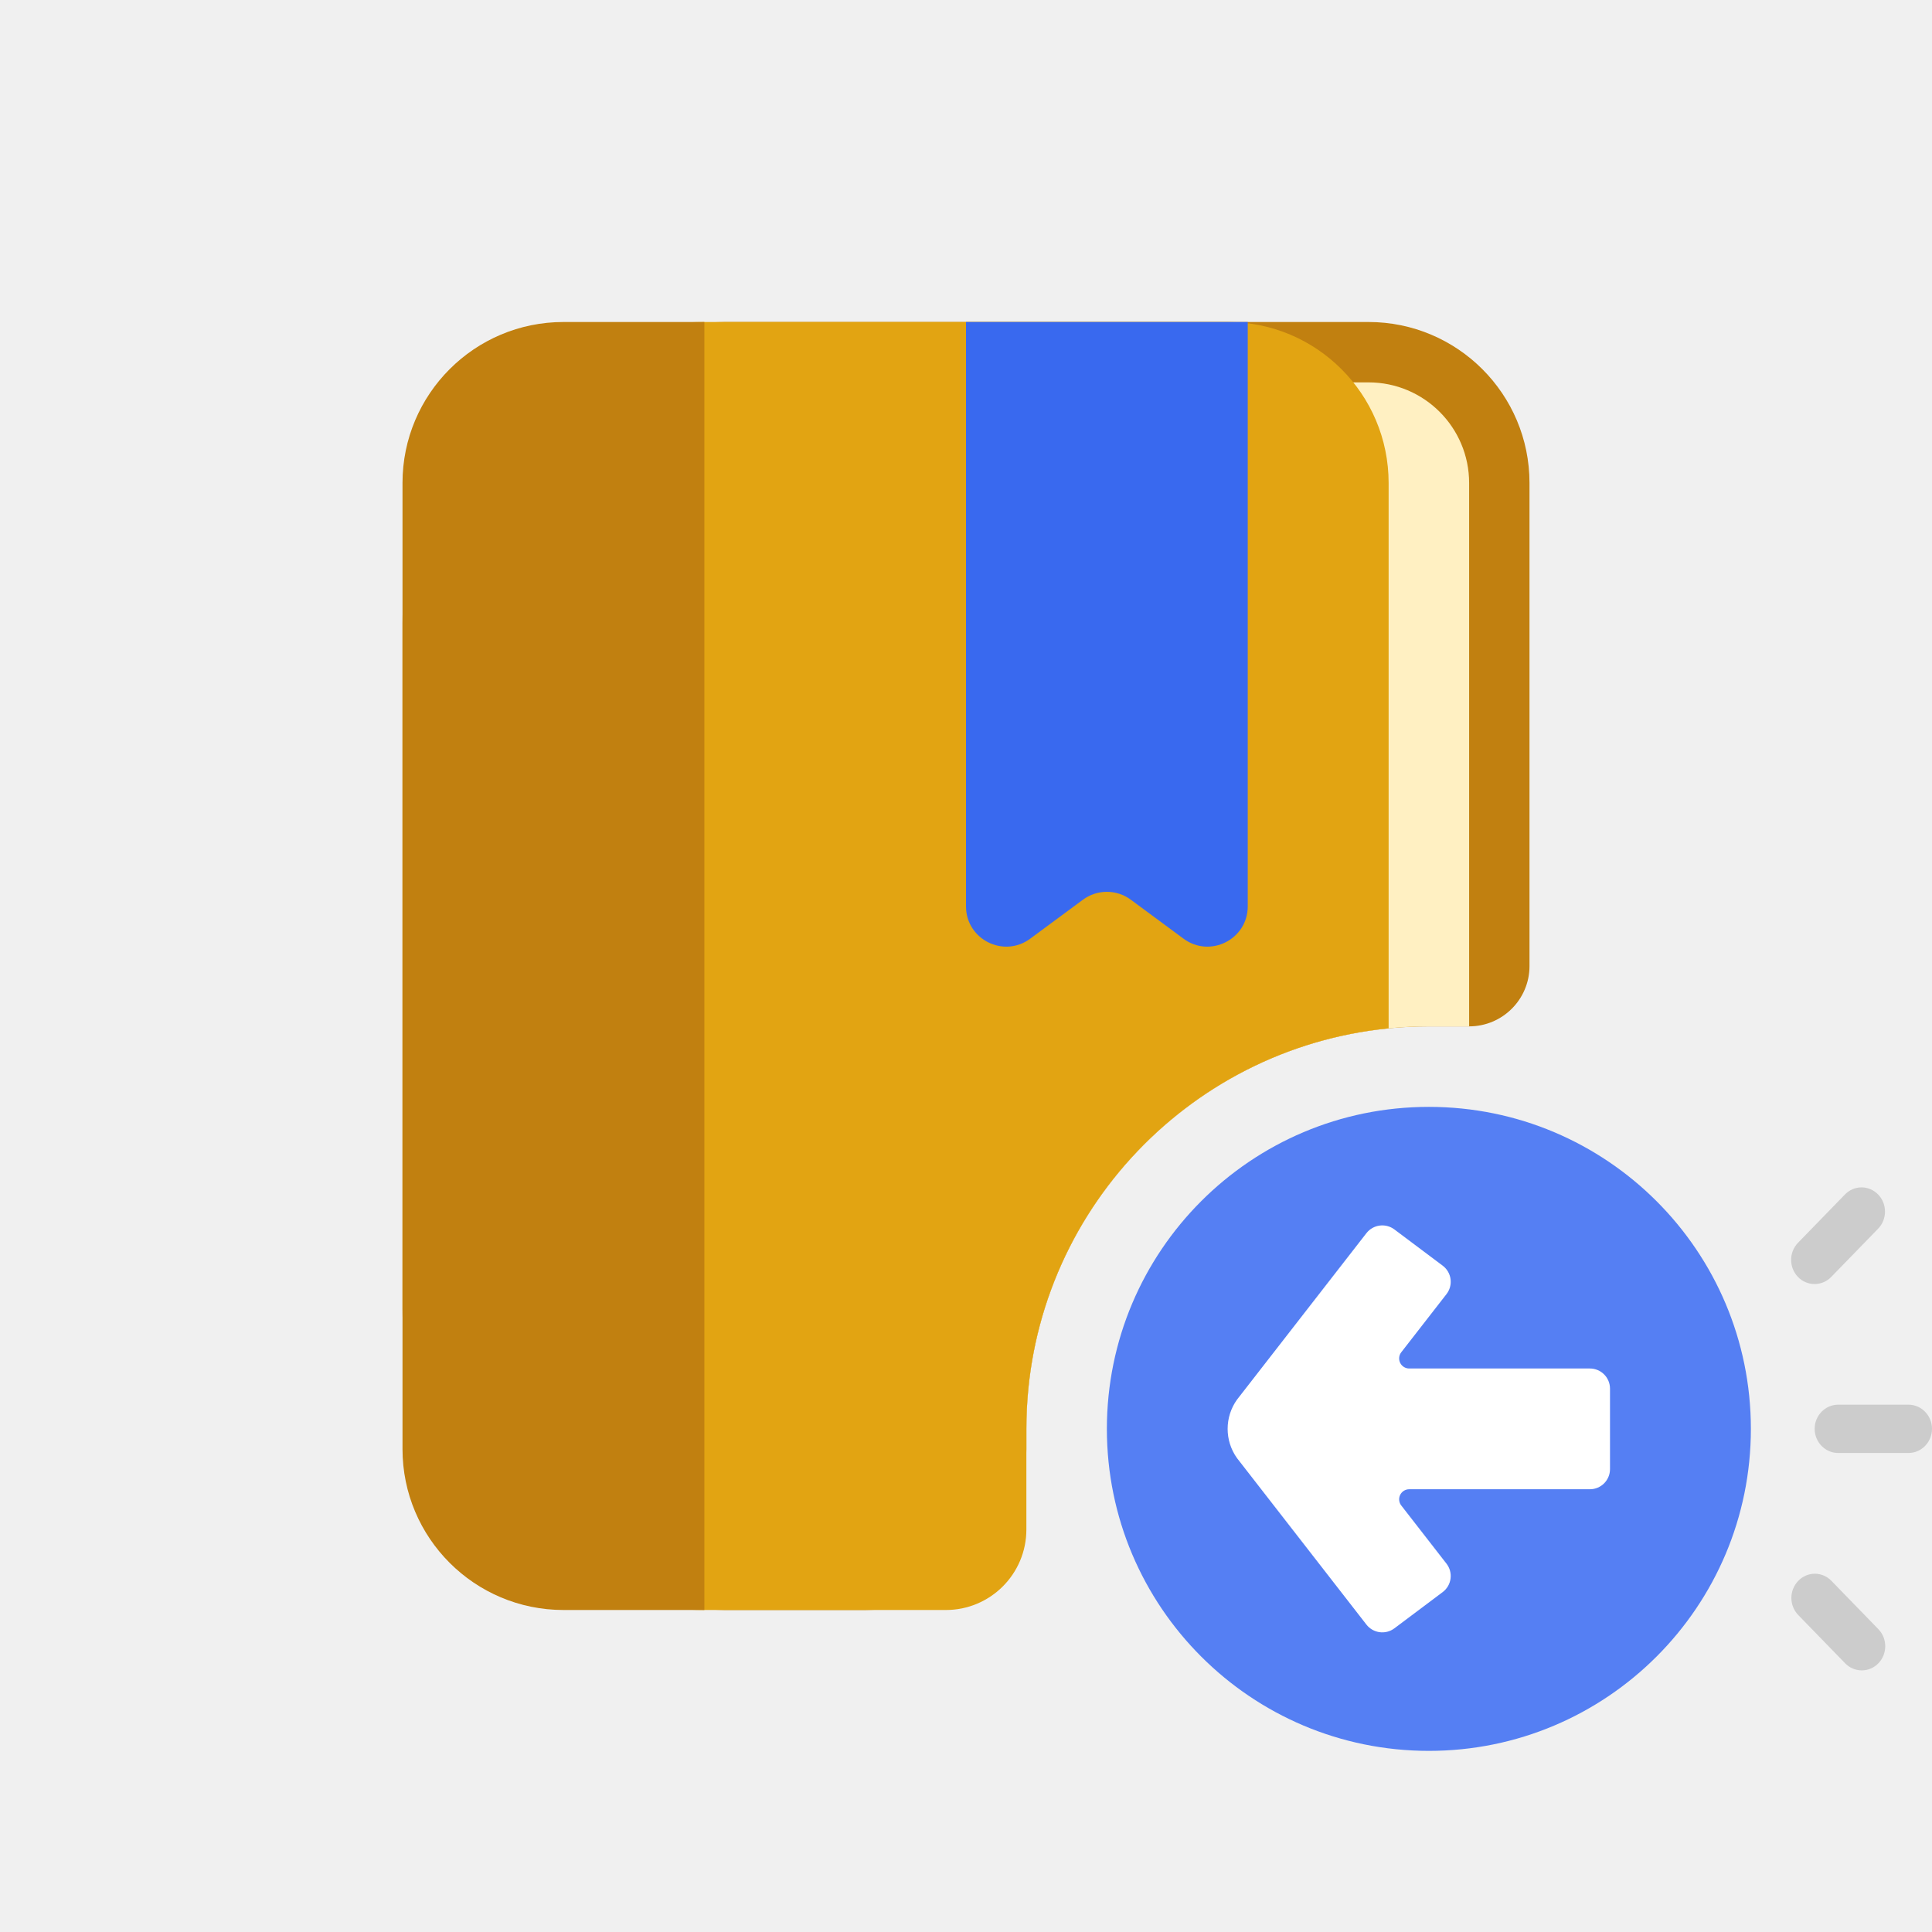
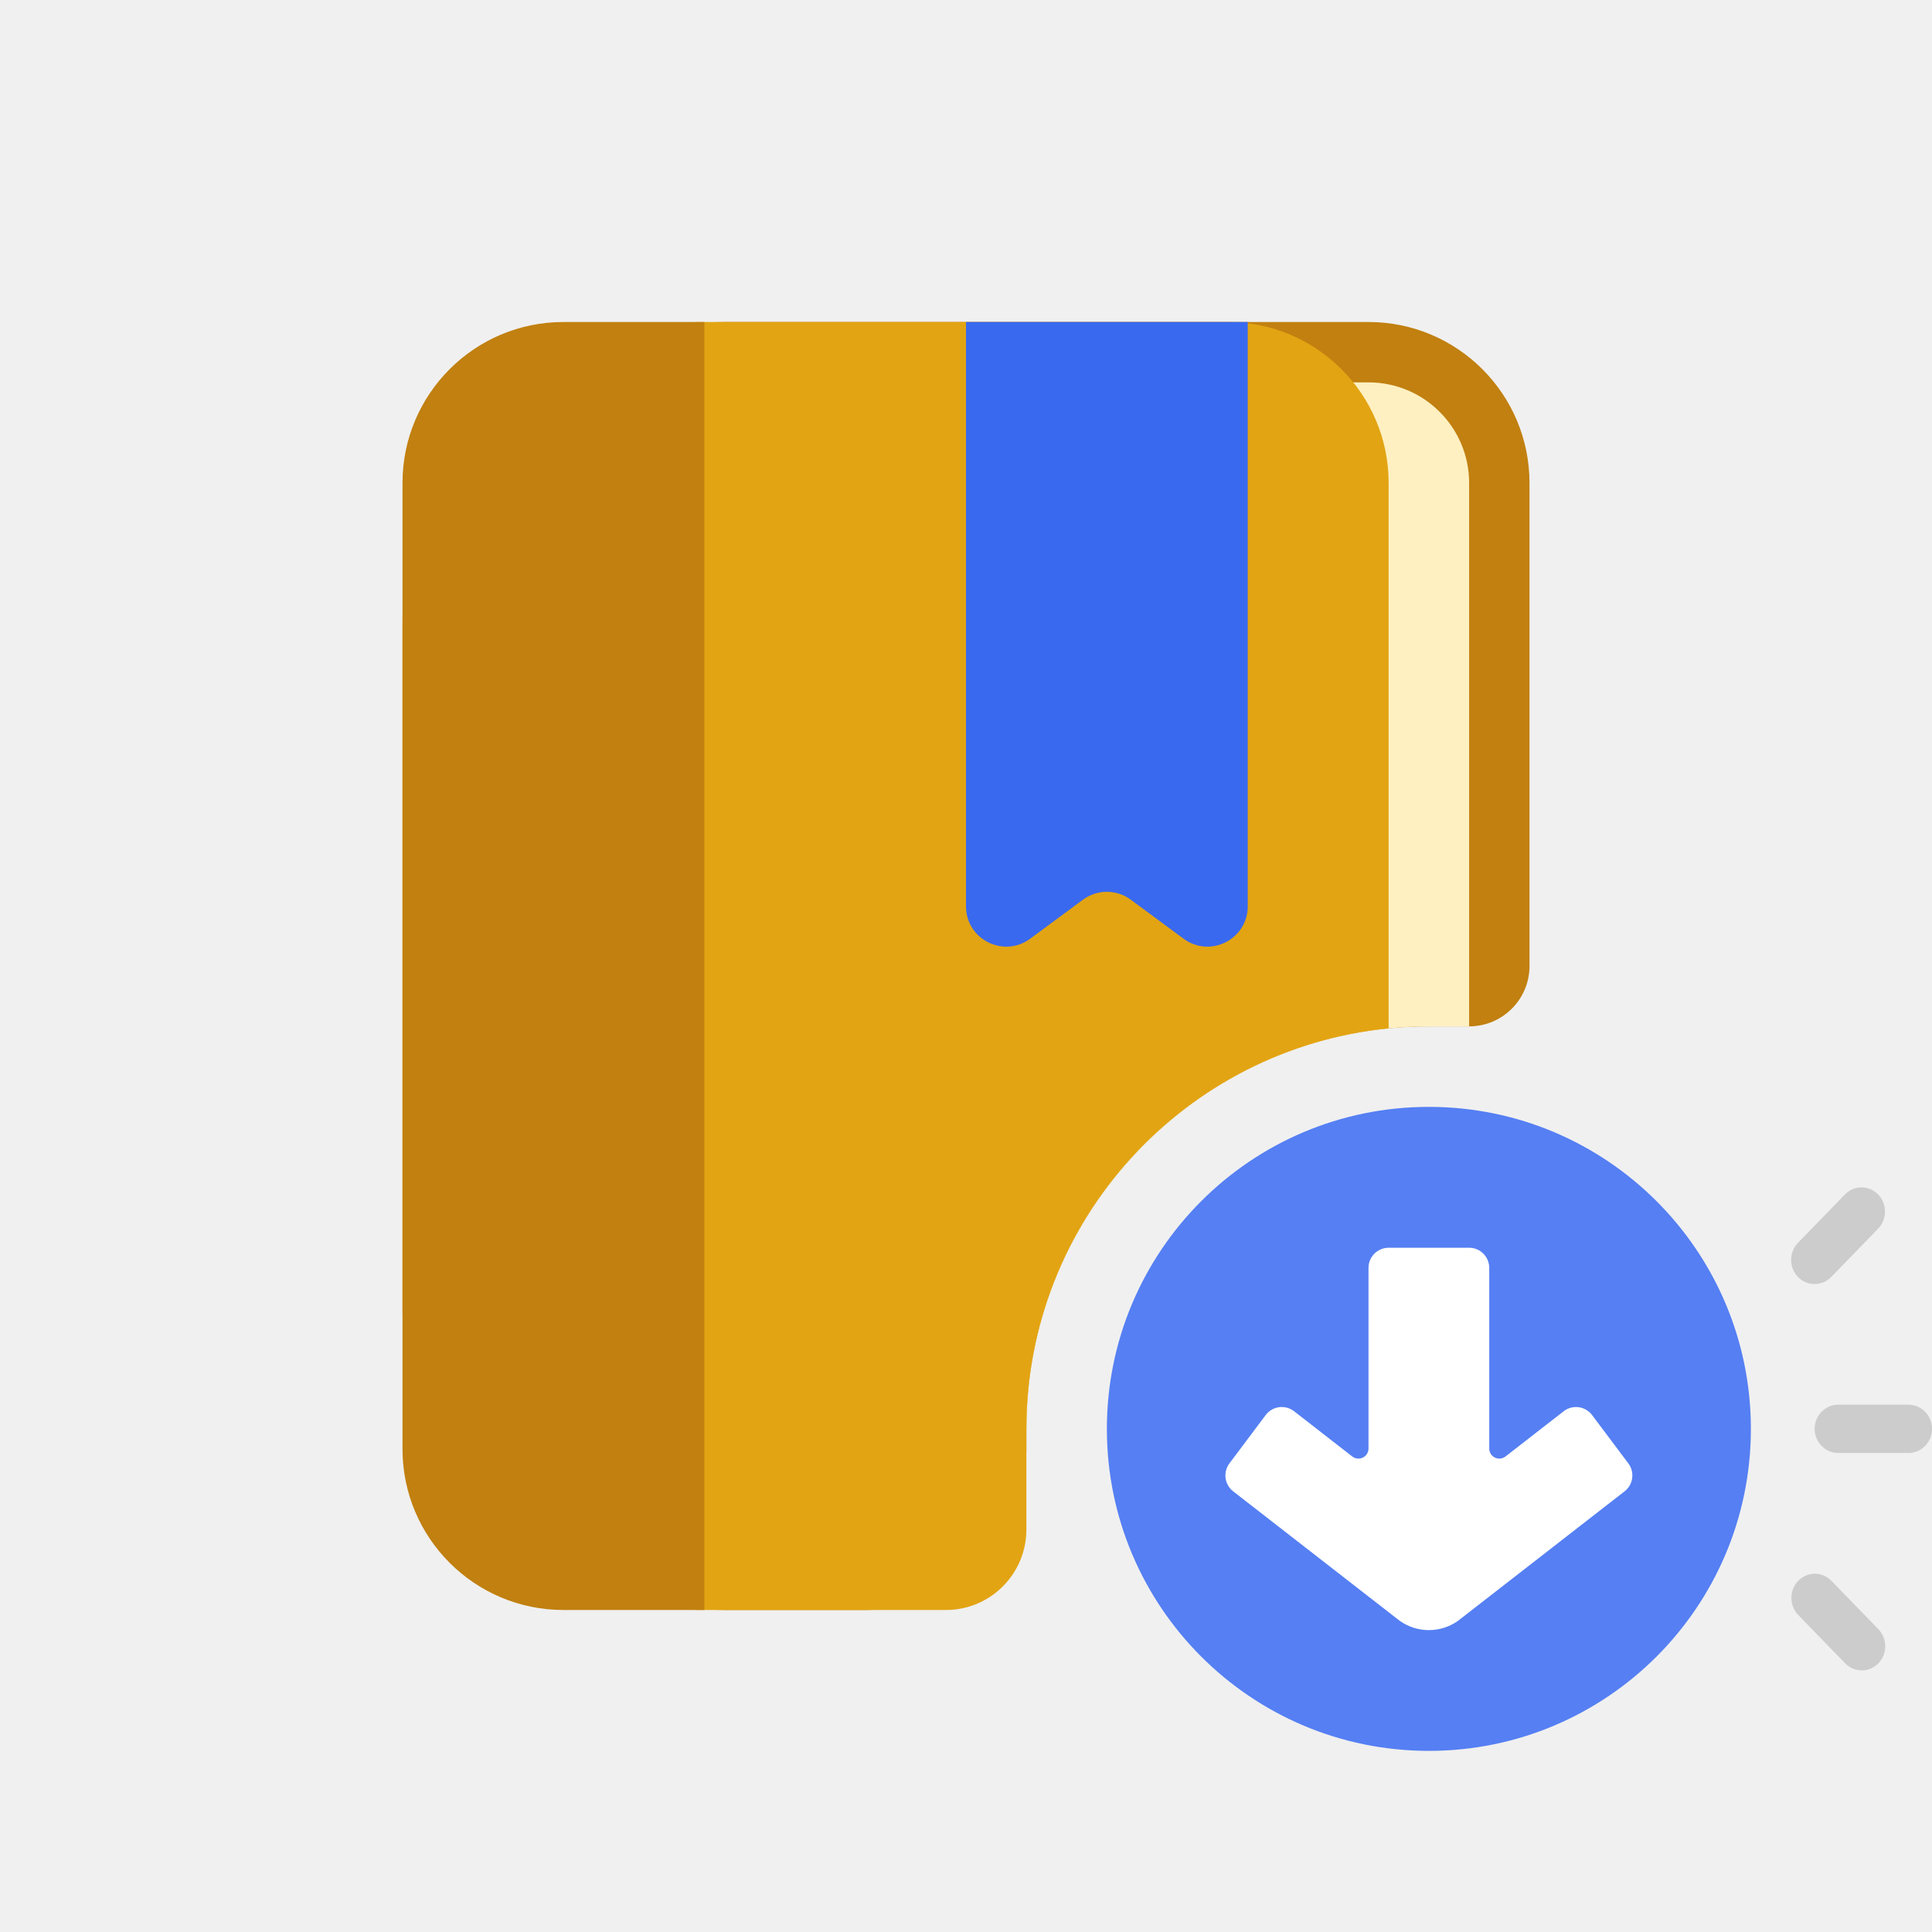
<svg xmlns="http://www.w3.org/2000/svg" fill="none" viewBox="0 0 96 96">
-   <path fill="#C18010" d="M71 51c-11.046 0-20 8.954-20 20v1a8 8 0 0 1-8 8h-7a8 8 0 0 1-8-8V24a8 8 0 0 1 8-8h32a8 8 0 0 1 8 8v24a3 3 0 0 1-3 3h-2Z" />
-   <path fill="#FFF0C2" d="M71 51c-11.046 0-20 8.954-20 20v1a5 5 0 0 1-5 5H34c-5.523 0-10-4.477-10-10V29c0-5.523 4.477-10 10-10h34a5 5 0 0 1 5 5v27h-2Z" />
-   <path fill="#E2A412" d="M69 51.099C58.893 52.102 51 60.629 51 71v5a4 4 0 0 1-4 4H35c-8.284 0-15-6.716-15-15V31c0-8.284 6.716-15 15-15h26a8 8 0 0 1 8 8v27.099Z" />
-   <path fill="#C18010" d="M35 80h-7a8 8 0 0 1-8-8V24a8 8 0 0 1 8-8h7v64Z" />
-   <path fill="#3969EF" d="M62 16H48v29.035c0 1.642 1.868 2.584 3.189 1.609l2.622-1.938a2 2 0 0 1 2.378 0l2.622 1.938c1.32.975 3.189.033 3.189-1.609V16Z" />
-   <path fill="#557FF3" d="M71 87c8.837 0 16-7.163 16-16s-7.163-16-16-16-16 7.163-16 16 7.163 16 16 16Z" />
-   <path fill="#fff" fill-rule="evenodd" d="M80 73a1 1 0 0 1-1 1h-8.978a.5.5 0 0 0-.394.807l2.247 2.89a1 1 0 0 1-.19 1.414l-2.399 1.8a1 1 0 0 1-1.39-.187l-6.43-8.271a2.5 2.5 0 0 1 0-2.906l6.43-8.271a1 1 0 0 1 1.39-.186l2.4 1.8a1 1 0 0 1 .19 1.413l-2.248 2.89a.5.5 0 0 0 .394.807H79a1 1 0 0 1 1 1v4Z" clip-rule="evenodd" />
-   <path fill="#CCC" d="M92.501 59c.298 0 .595.12.823.354.454.468.454 1.23 0 1.698l-2.333 2.4a1.145 1.145 0 0 1-1.65 0 1.227 1.227 0 0 1 0-1.698l2.333-2.4c.227-.234.524-.354.822-.354h.005Zm-1.166 10.798h3.499c.641 0 1.166.54 1.166 1.2 0 .66-.525 1.2-1.166 1.2h-3.499c-.641 0-1.166-.54-1.166-1.2 0-.66.525-1.2 1.166-1.2Zm-1.982 8.754c.227-.234.525-.354.822-.354h.006c.297 0 .595.12.822.354l2.332 2.4c.455.467.455 1.23 0 1.697a1.145 1.145 0 0 1-1.65 0l-2.332-2.4a1.227 1.227 0 0 1 0-1.697Z" />
+   <path fill="#c18010" d="M71 51c-11.046 0-20 8.954-20 20v1a8 8 0 0 1-8 8h-7a8 8 0 0 1-8-8V24a8 8 0 0 1 8-8h32a8 8 0 0 1 8 8v24a3 3 0 0 1-3 3z" />
+   <path fill="#fff0c2" d="M71 51c-11.046 0-20 8.954-20 20v1a5 5 0 0 1-5 5H34c-5.523 0-10-4.477-10-10V29c0-5.523 4.477-10 10-10h34a5 5 0 0 1 5 5v27z" />
+   <path fill="#e2a412" d="M69 51.099C58.893 52.102 51 60.629 51 71v5a4 4 0 0 1-4 4H35c-8.284 0-15-6.716-15-15V31c0-8.284 6.716-15 15-15h26a8 8 0 0 1 8 8z" />
+   <path fill="#c18010" d="M35 80h-7a8 8 0 0 1-8-8V24a8 8 0 0 1 8-8h7z" />
+   <path fill="#3969ef" d="M62 16H48v29.035c0 1.642 1.868 2.584 3.189 1.609l2.622-1.938a2 2 0 0 1 2.378 0l2.622 1.938c1.32.975 3.189.033 3.189-1.609z" />
+   <path fill="#557ff3" d="M71 87c8.837 0 16-7.163 16-16s-7.163-16-16-16-16 7.163-16 16 7.163 16 16 16" />
+   <path fill="#fff" fill-rule="evenodd" d="M73 62a1 1 0 0 1 1 1v8.978a.5.5 0 0 0 .807.394l2.89-2.247a1 1 0 0 1 1.414.19l1.8 2.399a1 1 0 0 1-.187 1.39l-8.271 6.43a2.5 2.5 0 0 1-2.906 0l-8.271-6.43a1 1 0 0 1-.186-1.39l1.8-2.4a1 1 0 0 1 1.413-.19l2.89 2.248a.5.5 0 0 0 .807-.394V63a1 1 0 0 1 1-1z" clip-rule="evenodd" />
+   <path fill="#ccc" d="M92.502 59c.297 0 .594.12.822.354.454.468.454 1.23 0 1.698l-2.333 2.4a1.145 1.145 0 0 1-1.65 0 1.227 1.227 0 0 1 0-1.698l2.333-2.4c.227-.234.524-.354.822-.354zm-1.167 10.798h3.499c.641 0 1.166.54 1.166 1.2s-.525 1.2-1.166 1.2h-3.499c-.641 0-1.166-.54-1.166-1.2s.525-1.2 1.166-1.2m-1.982 8.754c.227-.234.525-.354.822-.354h.006c.297 0 .595.12.822.354l2.332 2.4c.455.467.455 1.23 0 1.697a1.145 1.145 0 0 1-1.65 0l-2.332-2.4a1.227 1.227 0 0 1 0-1.697" />
</svg>
